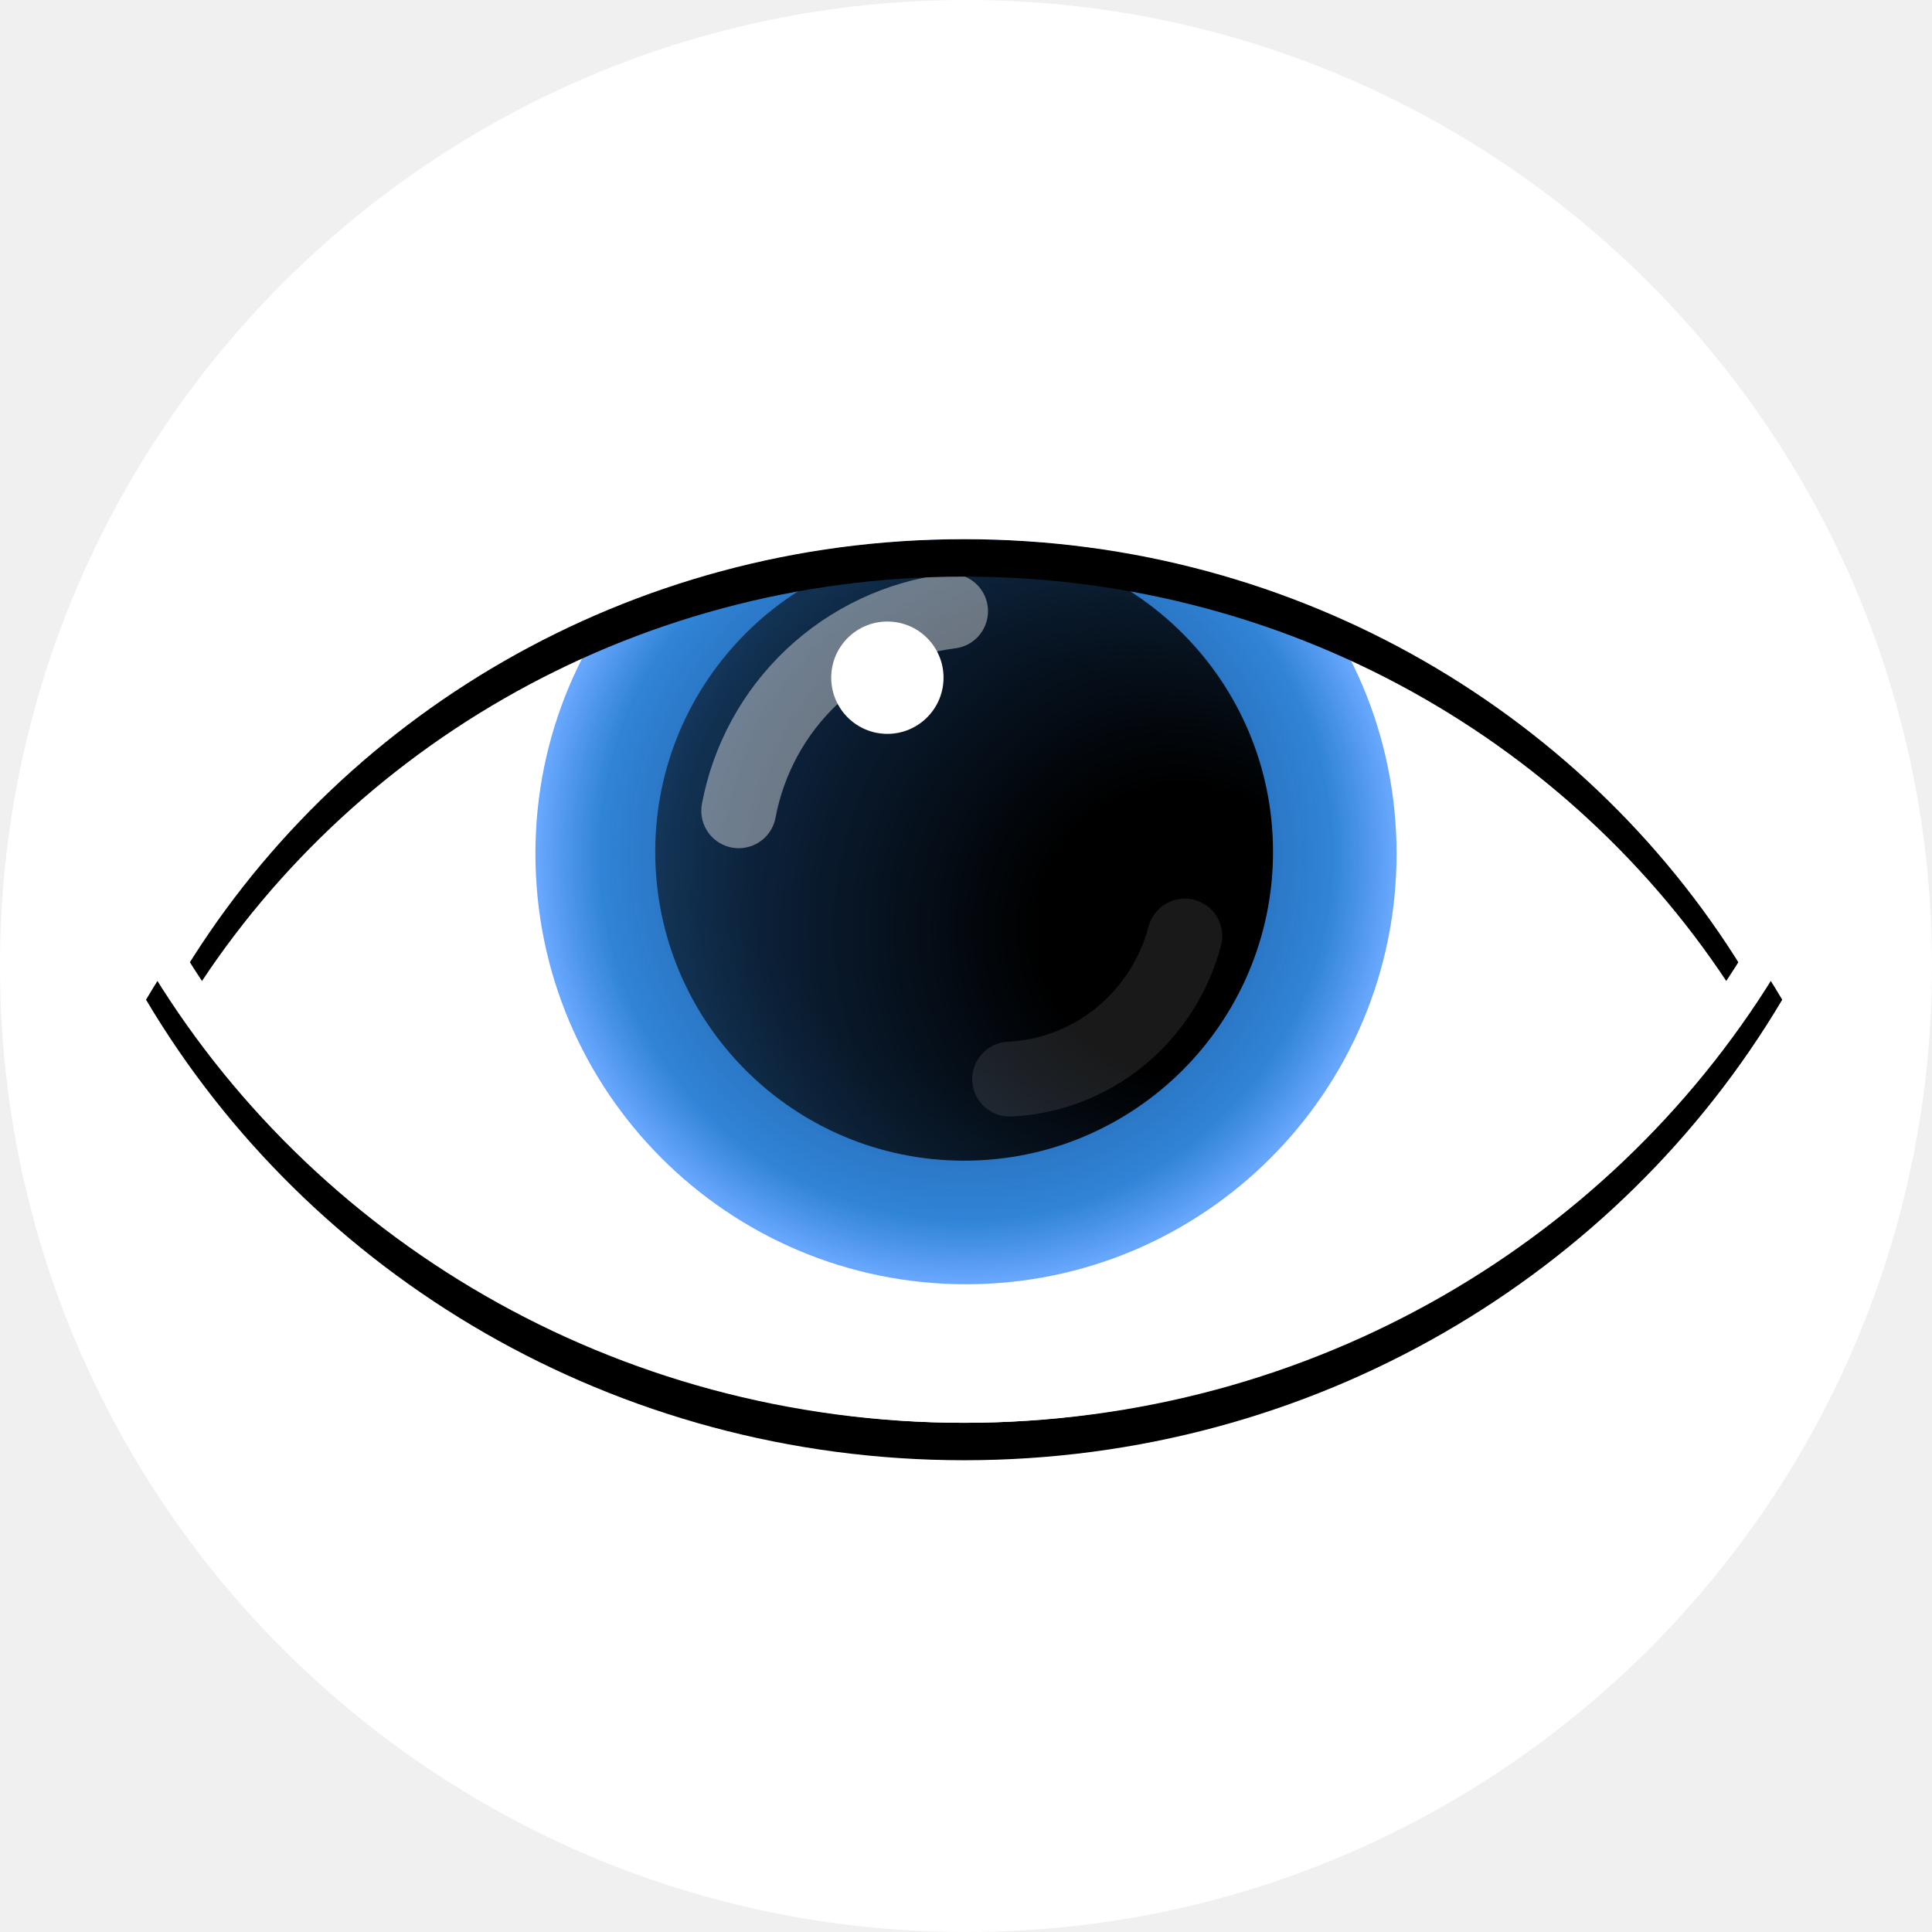
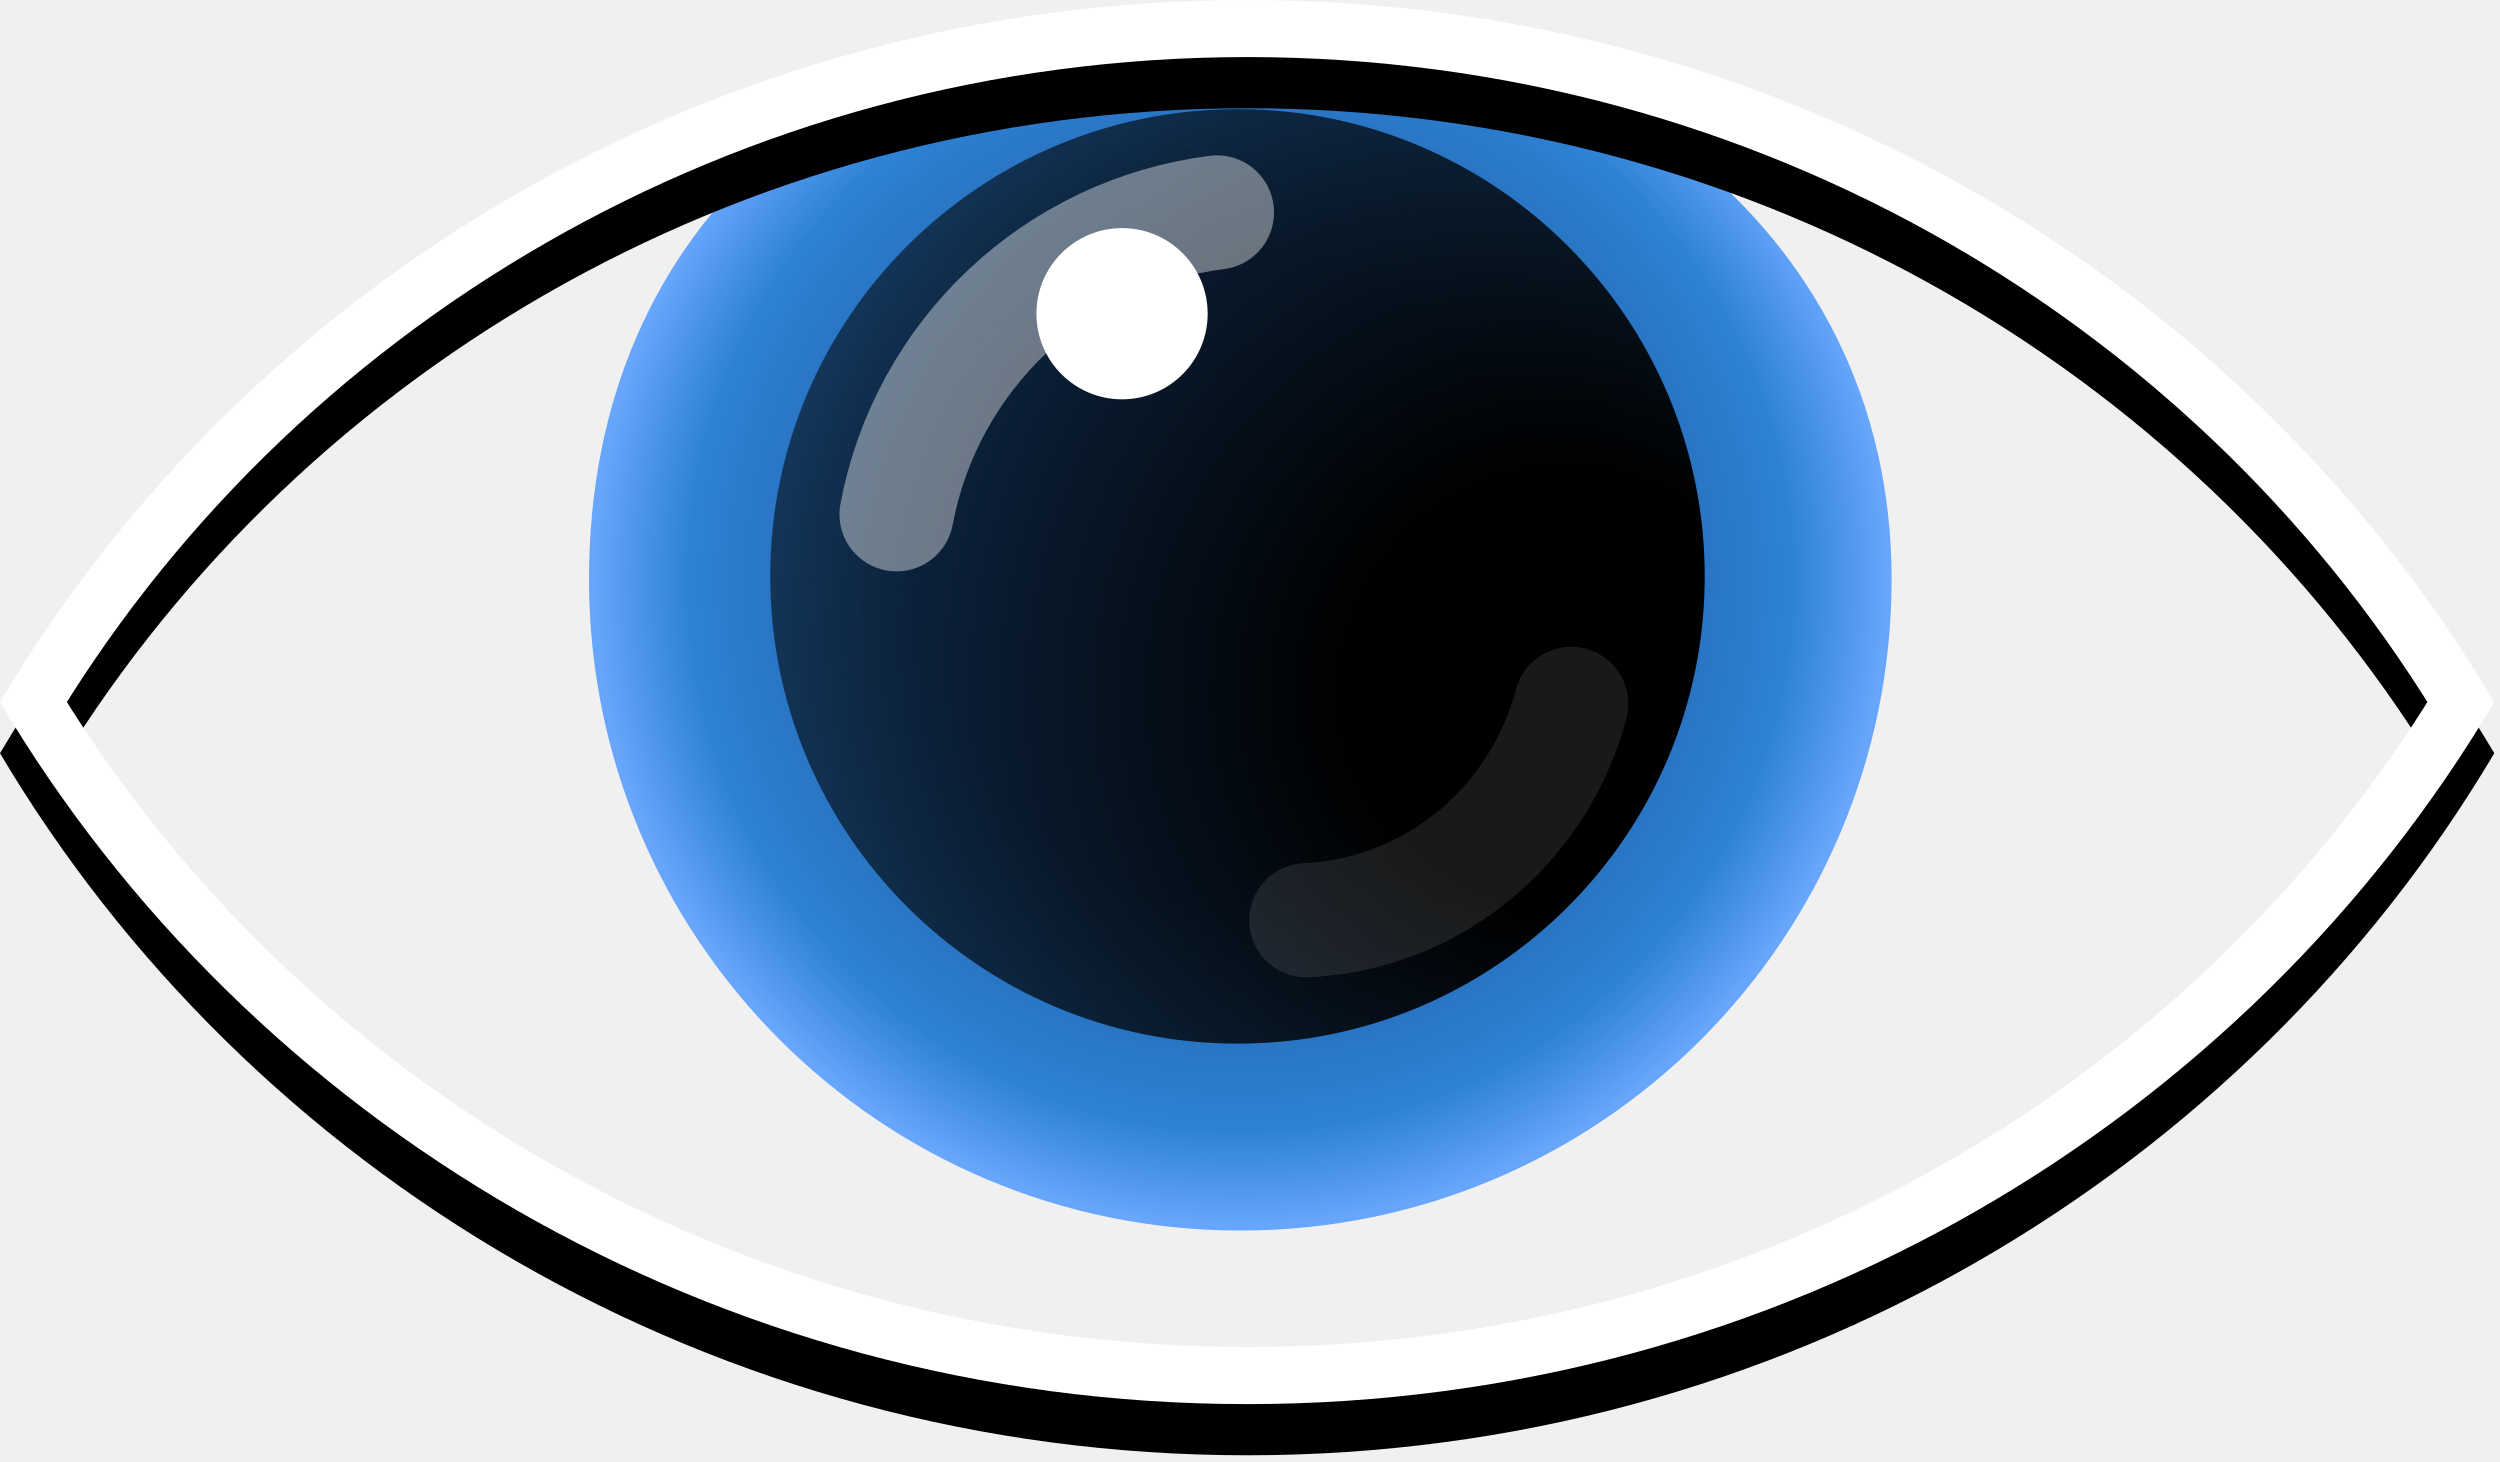
- <svg xmlns="http://www.w3.org/2000/svg" width="516" height="516" viewBox="0 0 516 516" fill="none">
-   <rect width="516" height="516" rx="258" fill="white" />
-   <circle cx="258" cy="228" r="115" fill="url(#paint0_radial_53_2)" />
-   <circle cx="257.5" cy="227.5" r="82.5" fill="url(#paint1_radial_53_2)" />
-   <path d="M253.875 163.234C240.018 164.989 227.076 171.095 216.91 180.673C206.744 190.251 199.879 202.808 197.302 216.535" stroke="white" stroke-opacity="0.4" stroke-width="20" stroke-linecap="round" stroke-linejoin="round" />
-   <path d="M269.652 288.204C280.42 287.71 290.75 283.745 299.157 276.88C307.564 270.015 313.613 260.603 316.434 250" stroke="white" stroke-opacity="0.1" stroke-width="20" stroke-linecap="round" stroke-linejoin="round" />
-   <circle cx="237" cy="181" r="15" fill="white" />
-   <mask id="path-7-inside-1_53_2" fill="white">
-     <path fill-rule="evenodd" clip-rule="evenodd" d="M39 267C82.615 193.47 164.133 144 257.5 144C350.867 144 432.385 193.47 476 267C432.385 340.53 350.867 390 257.5 390C164.133 390 82.615 340.53 39 267Z" />
+ <svg xmlns="http://www.w3.org/2000/svg" width="219" height="128" viewBox="0 0 219 128" fill="none">
+   <path d="M165.705 50.741C165.705 82.251 140.161 107.796 108.651 107.796C77.141 107.796 51.597 82.251 51.597 50.741C51.597 19.23 74.964 0.192 106.474 0.192C137.984 0.192 165.705 19.23 165.705 50.741Z" fill="url(#paint0_radial_402_2)" />
+   <ellipse cx="108.403" cy="50.493" rx="40.93" ry="40.931" fill="url(#paint1_radial_402_2)" />
+   <path d="M106.605 18.608C99.73 19.479 93.309 22.509 88.266 27.261C83.222 32.013 79.816 38.242 78.538 45.053" stroke="white" stroke-opacity="0.4" stroke-width="10" stroke-linecap="round" stroke-linejoin="round" />
+   <path d="M114.432 80.61C119.774 80.365 124.899 78.397 129.07 74.991C133.241 71.585 136.242 66.916 137.642 61.656" stroke="white" stroke-opacity="0.1" stroke-width="10" stroke-linecap="round" stroke-linejoin="round" />
+   <circle cx="98.291" cy="27.481" r="7.5" fill="white" />
+   <mask id="path-6-inside-1_402_2" fill="white">
+     <path fill-rule="evenodd" clip-rule="evenodd" d="M0 65.983C21.807 29.218 62.567 4.483 109.25 4.483C155.933 4.483 196.693 29.218 218.5 65.983C196.693 102.748 155.933 127.483 109.25 127.483C62.567 127.483 21.807 102.748 0 65.983Z" />
  </mask>
-   <path d="M39 267L30.399 261.898L27.373 267L30.399 272.102L39 267ZM476 267L484.601 272.102L487.627 267L484.601 261.898L476 267ZM47.601 272.102C89.446 201.555 167.725 154 257.5 154V134C160.541 134 75.783 185.385 30.399 261.898L47.601 272.102ZM257.5 154C347.275 154 425.554 201.555 467.399 272.102L484.601 261.898C439.217 185.385 354.459 134 257.5 134V154ZM467.399 261.898C425.554 332.445 347.275 380 257.5 380V400C354.459 400 439.217 348.615 484.601 272.102L467.399 261.898ZM257.5 380C167.725 380 89.446 332.445 47.601 261.898L30.399 272.102C75.783 348.615 160.541 400 257.5 400V380Z" fill="black" mask="url(#path-7-inside-1_53_2)" />
-   <mask id="path-9-inside-2_53_2" fill="white">
-     <path fill-rule="evenodd" clip-rule="evenodd" d="M39 257C82.615 183.47 164.133 134 257.5 134C350.867 134 432.385 183.47 476 257C432.385 330.53 350.867 380 257.5 380C164.133 380 82.615 330.53 39 257Z" />
+   <path d="M0 65.983L-4.3 63.432L-5.813 65.983L-4.3 68.534L0 65.983ZM218.5 65.983L222.8 68.534L224.313 65.983L222.8 63.432L218.5 65.983ZM4.3 68.534C25.223 33.261 64.363 9.483 109.25 9.483V-0.517C60.771 -0.517 18.392 25.176 -4.3 63.432L4.3 68.534ZM109.25 9.483C154.137 9.483 193.277 33.261 214.2 68.534L222.8 63.432C200.108 25.176 157.729 -0.517 109.25 -0.517V9.483ZM214.2 63.432C193.277 98.705 154.137 122.483 109.25 122.483V132.483C157.729 132.483 200.108 106.79 222.8 68.534L214.2 63.432ZM109.25 122.483C64.363 122.483 25.223 98.705 4.3 63.432L-4.3 68.534C18.392 106.79 60.771 132.483 109.25 132.483V122.483Z" fill="black" mask="url(#path-6-inside-1_402_2)" />
+   <mask id="path-8-inside-2_402_2" fill="white">
+     <path fill-rule="evenodd" clip-rule="evenodd" d="M0 61.5C21.807 24.735 62.567 0 109.25 0C155.933 0 196.693 24.735 218.5 61.5C196.693 98.265 155.933 123 109.25 123C62.567 123 21.807 98.265 0 61.5Z" />
  </mask>
-   <path d="M39 257L30.399 251.898L27.373 257L30.399 262.102L39 257ZM476 257L484.601 262.102L487.627 257L484.601 251.898L476 257ZM47.601 262.102C89.446 191.555 167.725 144 257.5 144V124C160.541 124 75.783 175.385 30.399 251.898L47.601 262.102ZM257.5 144C347.275 144 425.554 191.555 467.399 262.102L484.601 251.898C439.217 175.385 354.459 124 257.5 124V144ZM467.399 251.898C425.554 322.445 347.275 370 257.5 370V390C354.459 390 439.217 338.615 484.601 262.102L467.399 251.898ZM257.5 370C167.725 370 89.446 322.445 47.601 251.898L30.399 262.102C75.783 338.615 160.541 390 257.5 390V370Z" fill="white" mask="url(#path-9-inside-2_53_2)" />
-   <path d="M379.798 158.377C380.993 149.812 376.843 140.626 367.689 131.579C358.535 122.531 344.64 113.881 327.154 106.344C309.667 98.807 289.09 92.599 267.123 88.234C245.156 83.868 222.43 81.469 200.823 81.236C179.216 81.003 159.348 82.942 142.861 86.894C126.374 90.845 113.741 96.695 106.006 103.96C98.271 111.225 95.656 119.697 98.378 128.675C101.1 137.654 109.08 146.881 121.658 155.594L238.666 138.677L379.798 158.377Z" fill="white" />
+   <path d="M0 61.5L-4.3 58.949L-5.813 61.5L-4.3 64.051L0 61.5ZM218.5 61.5L222.8 64.051L224.313 61.5L222.8 58.949L218.5 61.5ZM4.3 64.051C25.223 28.778 64.363 5 109.25 5V-5C60.771 -5 18.392 20.693 -4.3 58.949L4.3 64.051ZM109.25 5C154.137 5 193.277 28.778 214.2 64.051L222.8 58.949C200.108 20.693 157.729 -5 109.25 -5V5ZM214.2 58.949C193.277 94.222 154.137 118 109.25 118V128C157.729 128 200.108 102.307 222.8 64.051L214.2 58.949ZM109.25 118C64.363 118 25.223 94.222 4.3 58.949L-4.3 64.051C18.392 102.307 60.771 128 109.25 128V118Z" fill="white" mask="url(#path-8-inside-2_402_2)" />
  <defs>
-     <radialGradient id="paint0_radial_53_2" cx="0" cy="0" r="1" gradientUnits="userSpaceOnUse" gradientTransform="translate(258 228) rotate(90) scale(115)">
+     <radialGradient id="paint0_radial_402_2" cx="0" cy="0" r="1" gradientUnits="userSpaceOnUse" gradientTransform="translate(108.651 50.7407) rotate(90) scale(57.055 57.0543)">
      <stop offset="0.495" stop-color="#004BA0" stop-opacity="0.86" />
      <stop offset="0.852" stop-color="#1976D2" stop-opacity="0.9" />
      <stop offset="1" stop-color="#63A4FF" stop-opacity="0.96" />
    </radialGradient>
-     <radialGradient id="paint1_radial_53_2" cx="0" cy="0" r="1" gradientUnits="userSpaceOnUse" gradientTransform="translate(315.556 247.667) rotate(-147.747) scale(270.255)">
+     <radialGradient id="paint1_radial_402_2" cx="0" cy="0" r="1" gradientUnits="userSpaceOnUse" gradientTransform="translate(137.206 60.498) rotate(-147.747) scale(134.08 134.081)">
      <stop offset="0.141" />
      <stop offset="1" stop-opacity="0" />
    </radialGradient>
  </defs>
</svg>
